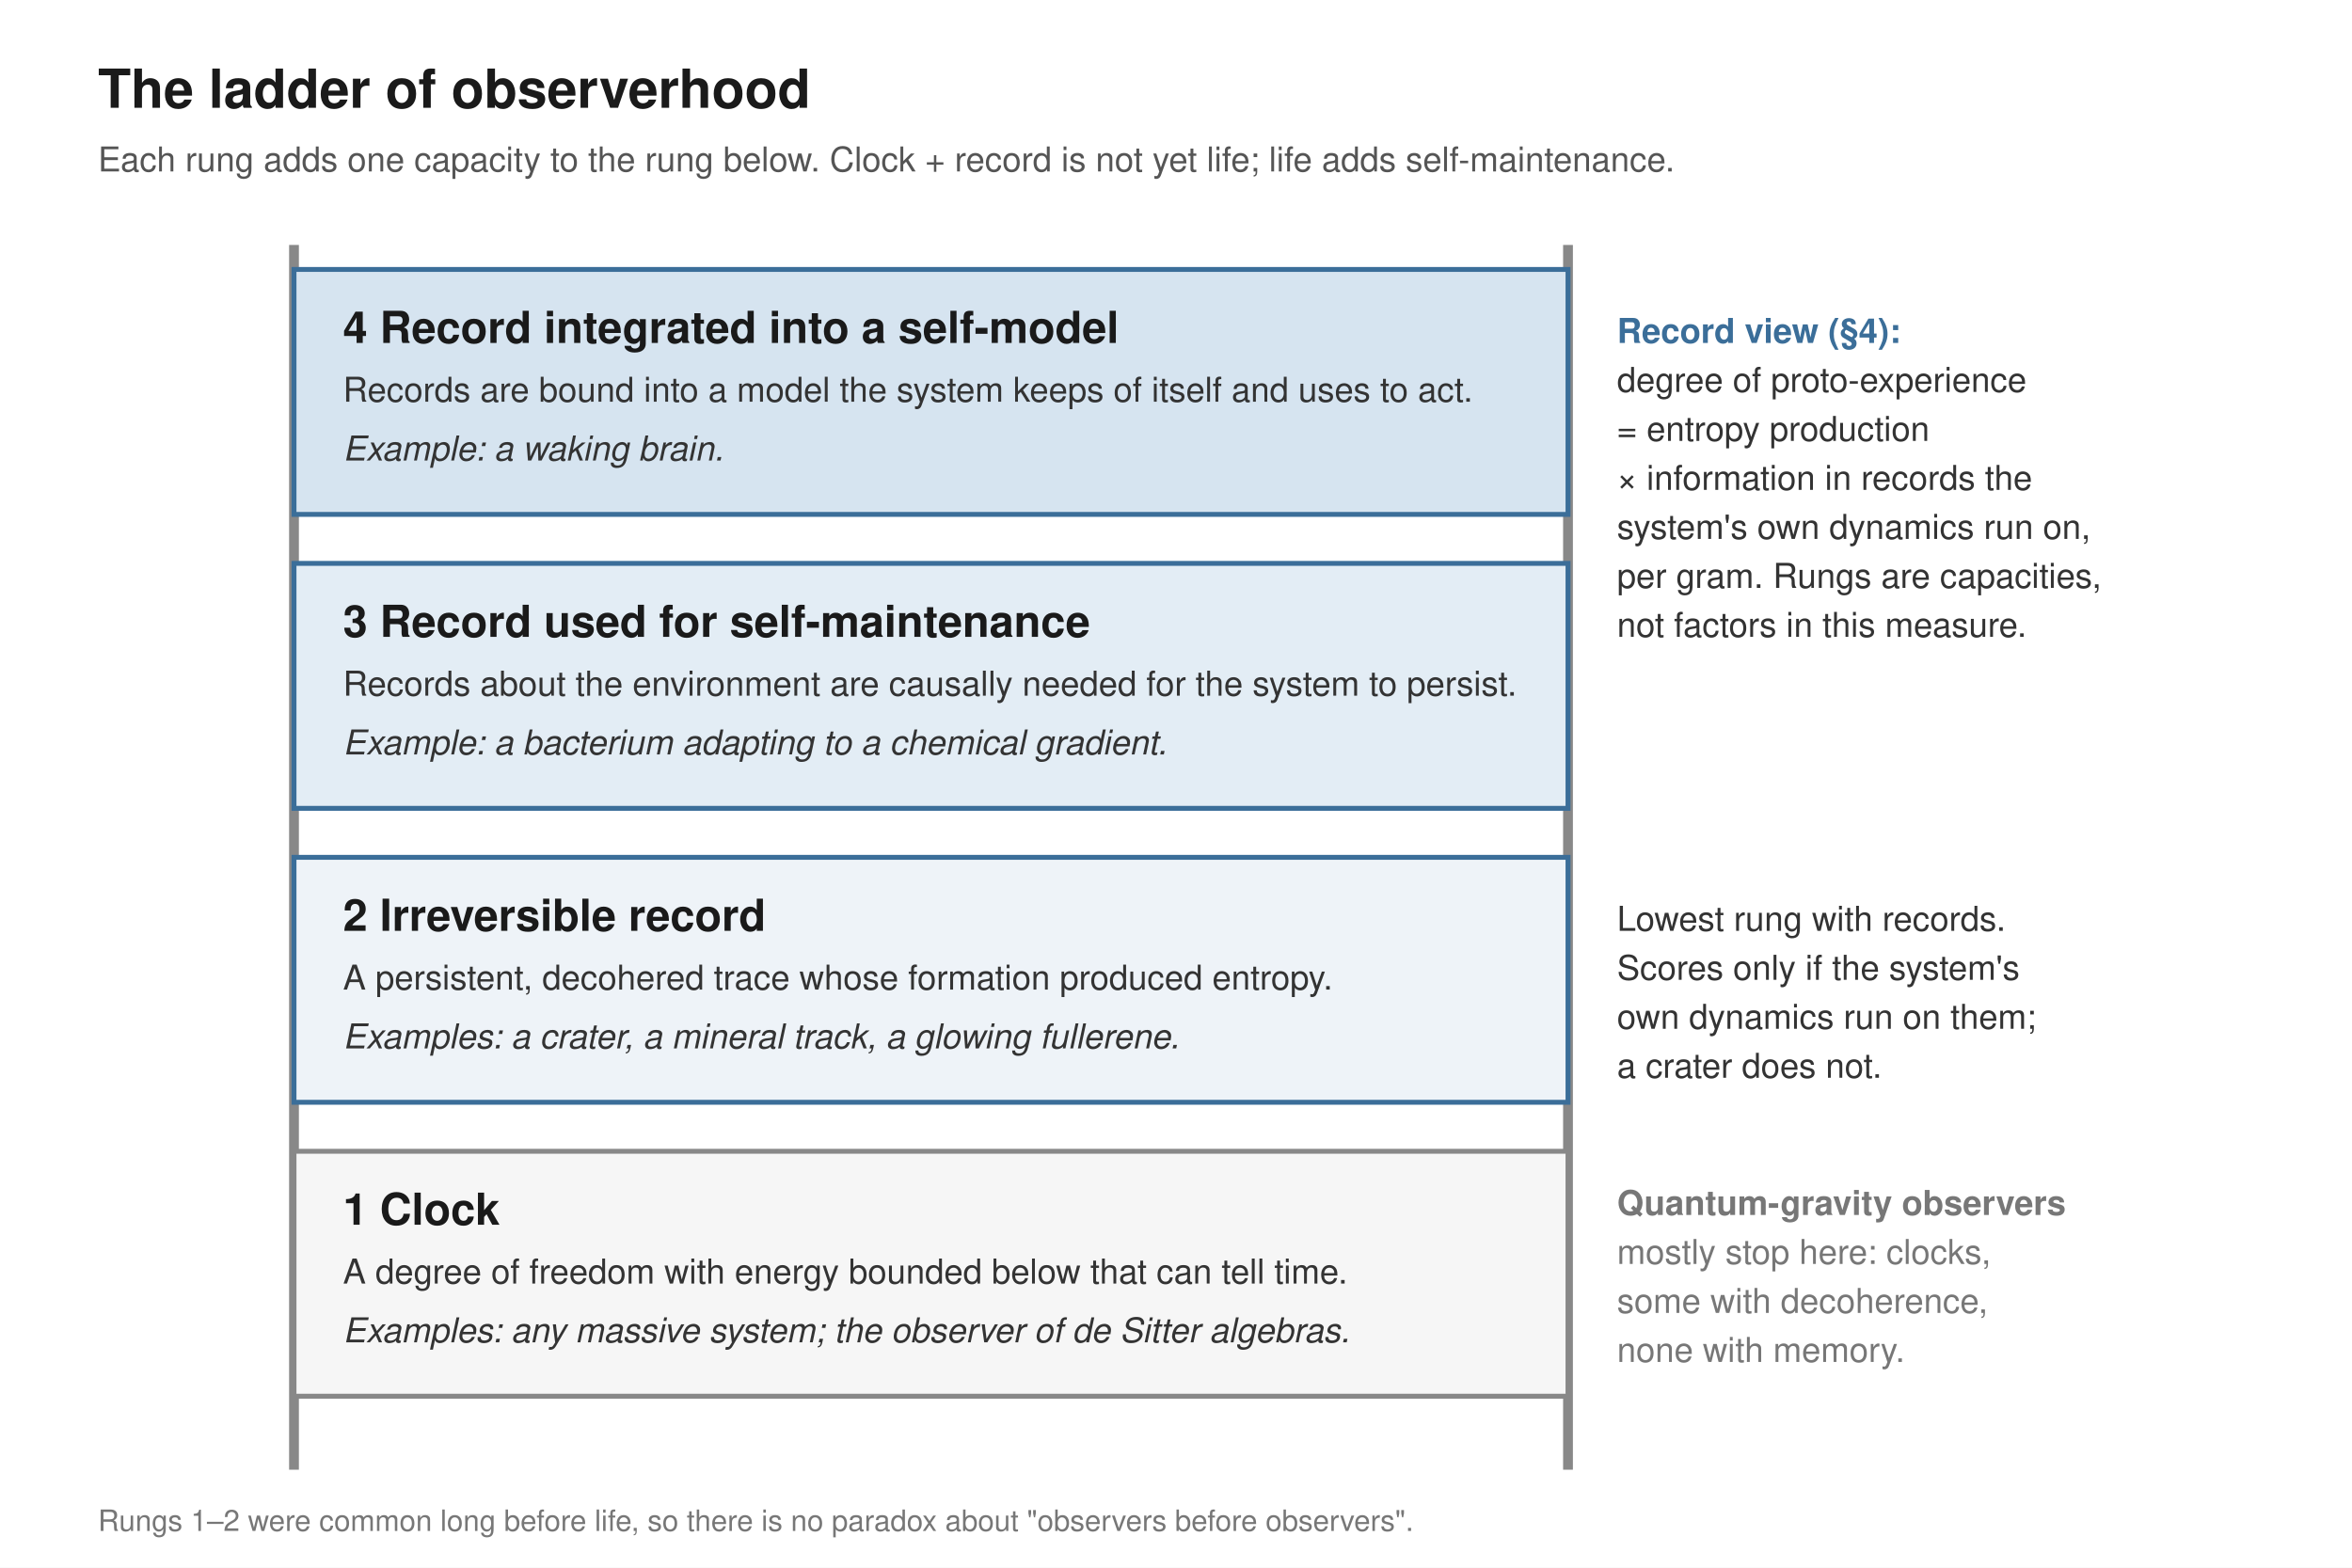
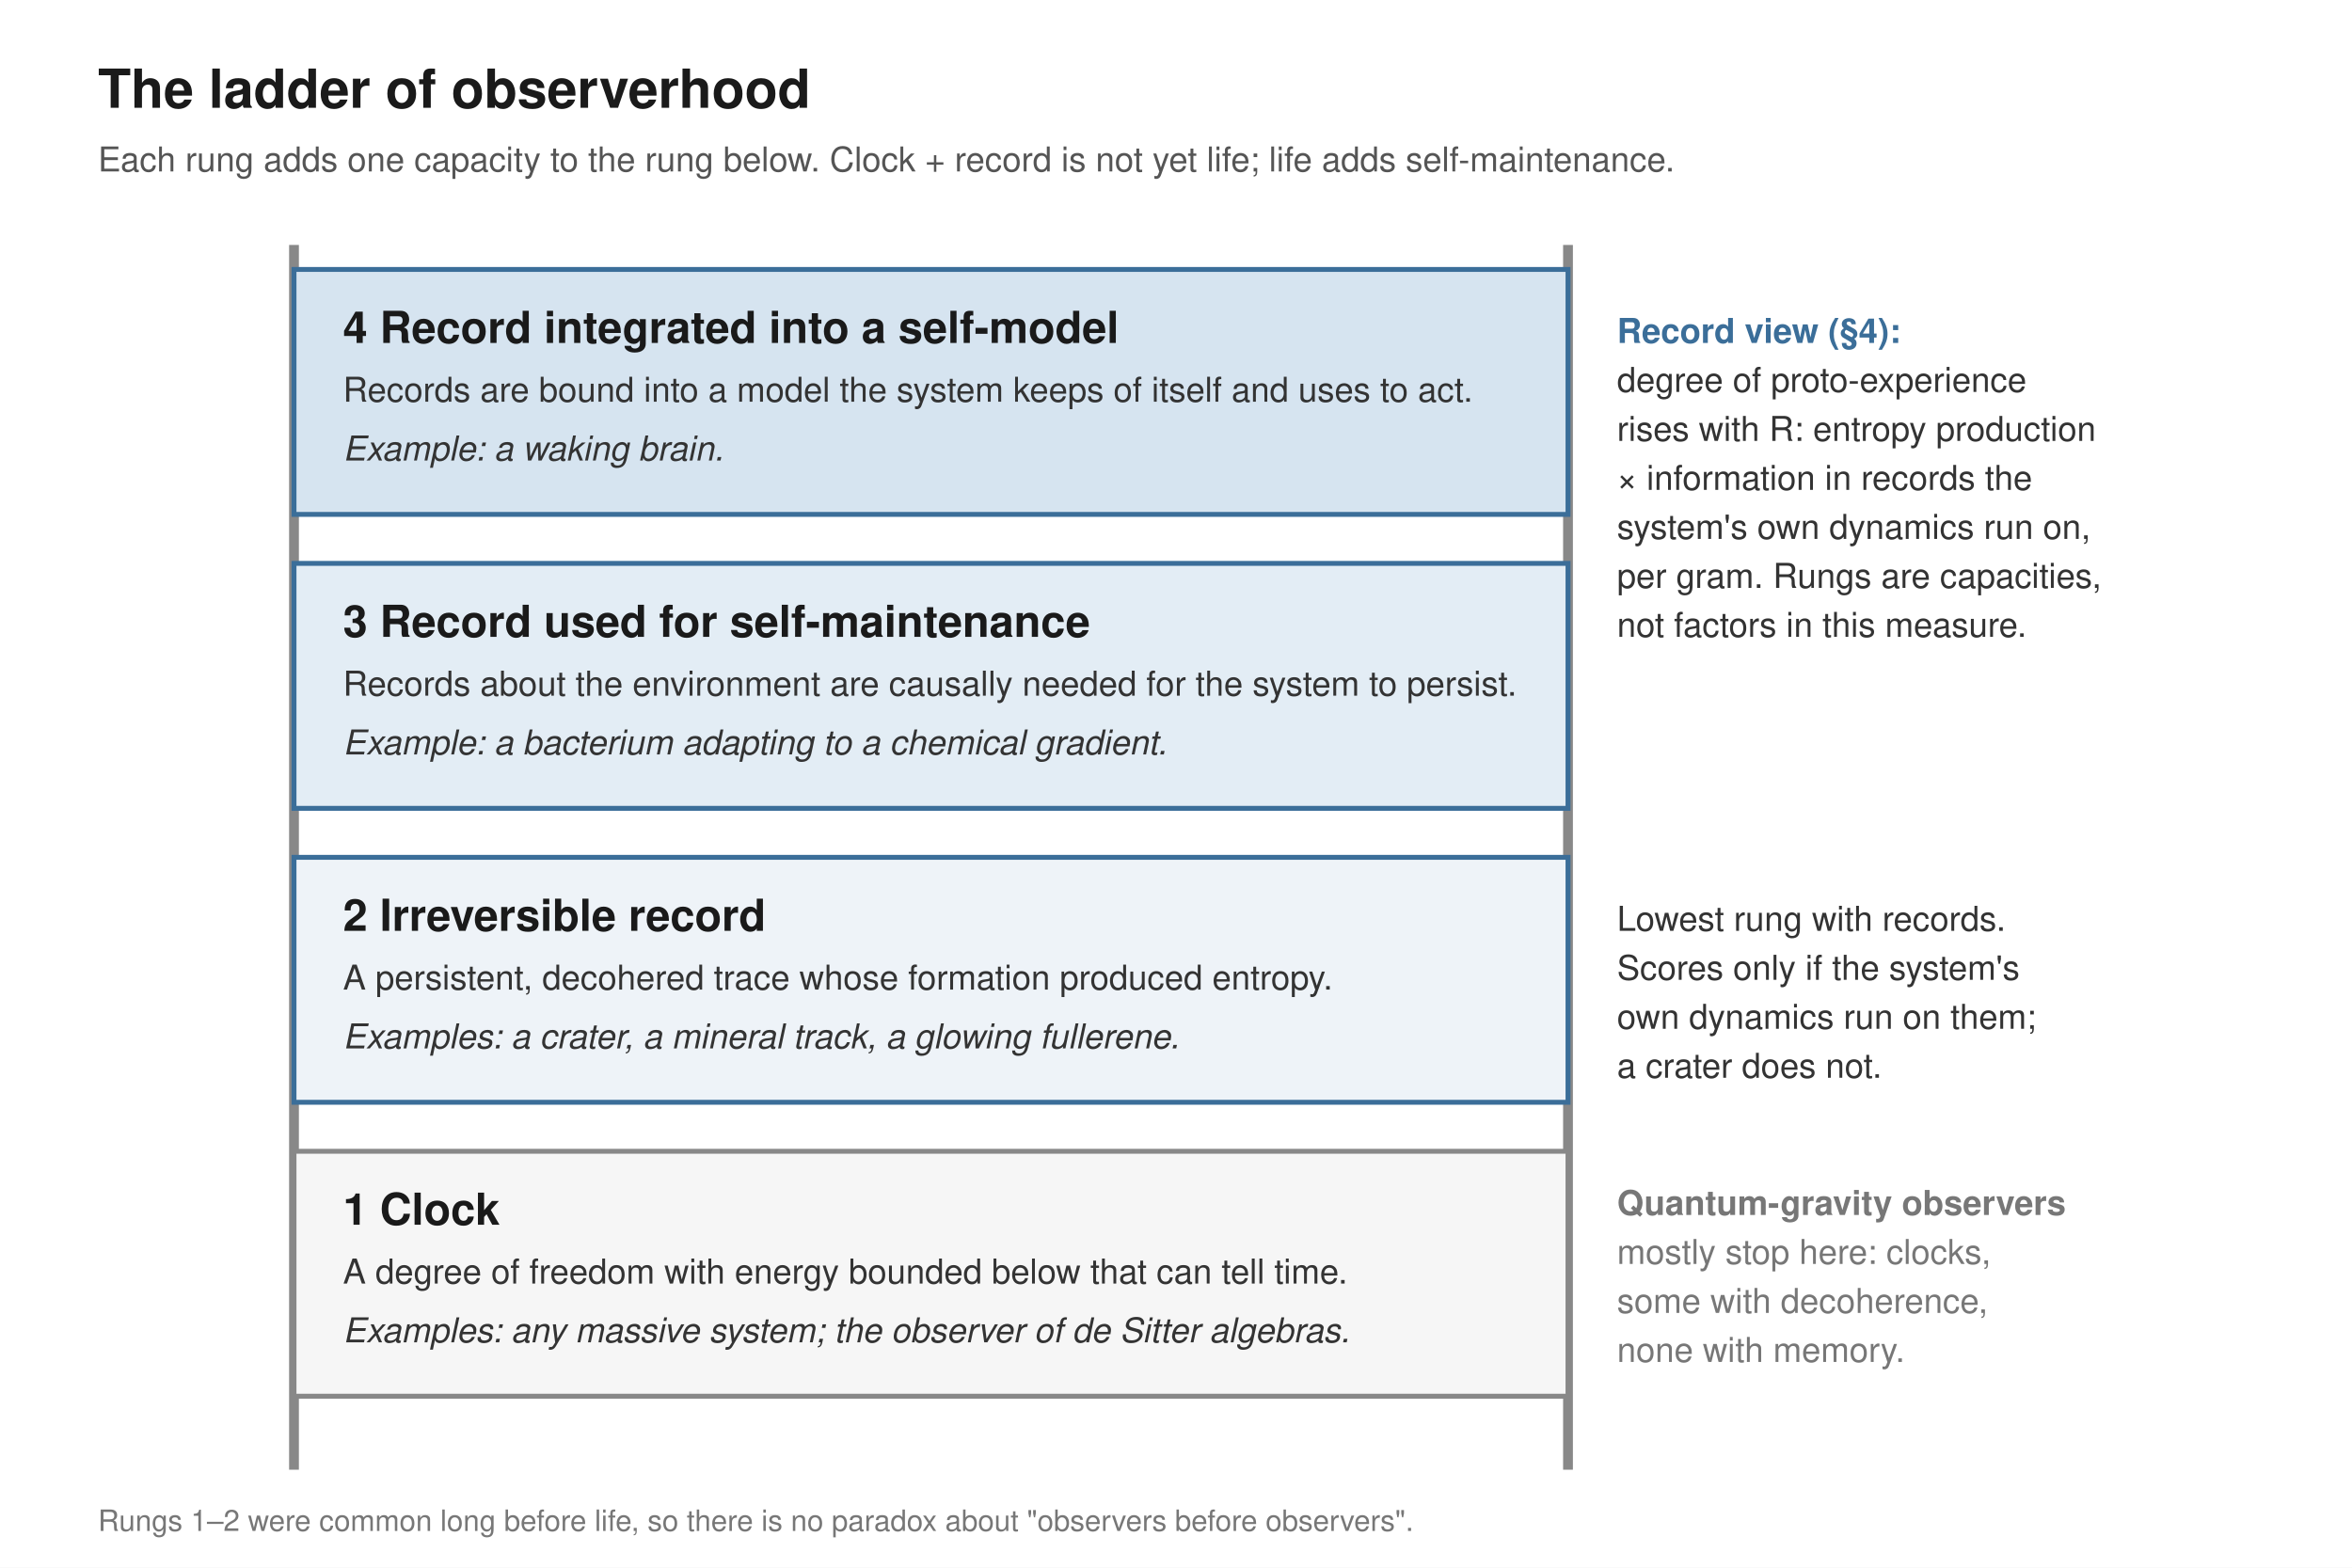
<svg xmlns="http://www.w3.org/2000/svg" width="960" height="640" viewBox="0 0 960 640" font-family="Helvetica, Arial, sans-serif">
  <rect width="960" height="640" fill="#ffffff" />
  <text x="40" y="44" font-size="22" font-weight="bold" fill="#1a1a1a">The ladder of observerhood</text>
  <text x="40" y="70" font-size="14" fill="#555555">Each rung adds one capacity to the rung below. Clock + record is not yet life; life adds self-maintenance.</text>
  <line x1="120" y1="100" x2="120" y2="600" stroke="#888888" stroke-width="4" />
  <line x1="640" y1="100" x2="640" y2="600" stroke="#888888" stroke-width="4" />
  <rect x="120" y="110" width="520" height="100" fill="#d6e4f0" stroke="#3b6e99" stroke-width="2" />
  <text x="140" y="140" font-size="18" font-weight="bold" fill="#1a1a1a">4  Record integrated into a self-model</text>
  <text x="140" y="164" font-size="14" fill="#333333">Records are bound into a model the system keeps of itself and uses to act.</text>
  <text x="140" y="188" font-size="14" font-style="italic" fill="#333333">Example: a waking brain.</text>
  <rect x="120" y="230" width="520" height="100" fill="#e3edf5" stroke="#3b6e99" stroke-width="2" />
  <text x="140" y="260" font-size="18" font-weight="bold" fill="#1a1a1a">3  Record used for self-maintenance</text>
  <text x="140" y="284" font-size="14" fill="#333333">Records about the environment are causally needed for the system to persist.</text>
  <text x="140" y="308" font-size="14" font-style="italic" fill="#333333">Example: a bacterium adapting to a chemical gradient.</text>
  <rect x="120" y="350" width="520" height="100" fill="#eef3f8" stroke="#3b6e99" stroke-width="2" />
  <text x="140" y="380" font-size="18" font-weight="bold" fill="#1a1a1a">2  Irreversible record</text>
  <text x="140" y="404" font-size="14" fill="#333333">A persistent, decohered trace whose formation produced entropy.</text>
  <text x="140" y="428" font-size="14" font-style="italic" fill="#333333">Examples: a crater, a mineral track, a glowing fullerene.</text>
  <rect x="120" y="470" width="520" height="100" fill="#f6f6f6" stroke="#888888" stroke-width="2" />
  <text x="140" y="500" font-size="18" font-weight="bold" fill="#1a1a1a">1  Clock</text>
  <text x="140" y="524" font-size="14" fill="#333333">A degree of freedom with energy bounded below that can tell time.</text>
  <text x="140" y="548" font-size="14" font-style="italic" fill="#333333">Examples: any massive system; the observer of de Sitter algebras.</text>
  <text x="660" y="140" font-size="14" font-weight="bold" fill="#3b6e99">Record view (§4):</text>
  <text x="660" y="160" font-size="14" fill="#333333">degree of proto-experience</text>
-   <text x="660" y="180" font-size="14" fill="#333333">= entropy production</text>
+   <text x="660" y="180" font-size="14" fill="#333333">rises with R: entropy production</text>
  <text x="660" y="200" font-size="14" fill="#333333">× information in records the</text>
  <text x="660" y="220" font-size="14" fill="#333333">system's own dynamics run on,</text>
  <text x="660" y="240" font-size="14" fill="#333333">per gram. Rungs are capacities,</text>
  <text x="660" y="260" font-size="14" fill="#333333">not factors in this measure.</text>
  <text x="660" y="380" font-size="14" fill="#333333">Lowest rung with records.</text>
  <text x="660" y="400" font-size="14" fill="#333333">Scores only if the system's</text>
  <text x="660" y="420" font-size="14" fill="#333333">own dynamics run on them;</text>
  <text x="660" y="440" font-size="14" fill="#333333">a crater does not.</text>
  <text x="660" y="496" font-size="14" font-weight="bold" fill="#777777">Quantum-gravity observers</text>
  <text x="660" y="516" font-size="14" fill="#777777">mostly stop here: clocks,</text>
  <text x="660" y="536" font-size="14" fill="#777777">some with decoherence,</text>
  <text x="660" y="556" font-size="14" fill="#777777">none with memory.</text>
  <text x="40" y="625" font-size="12" fill="#777777">Rungs 1–2 were common long before life, so there is no paradox about "observers before observers".</text>
</svg>
